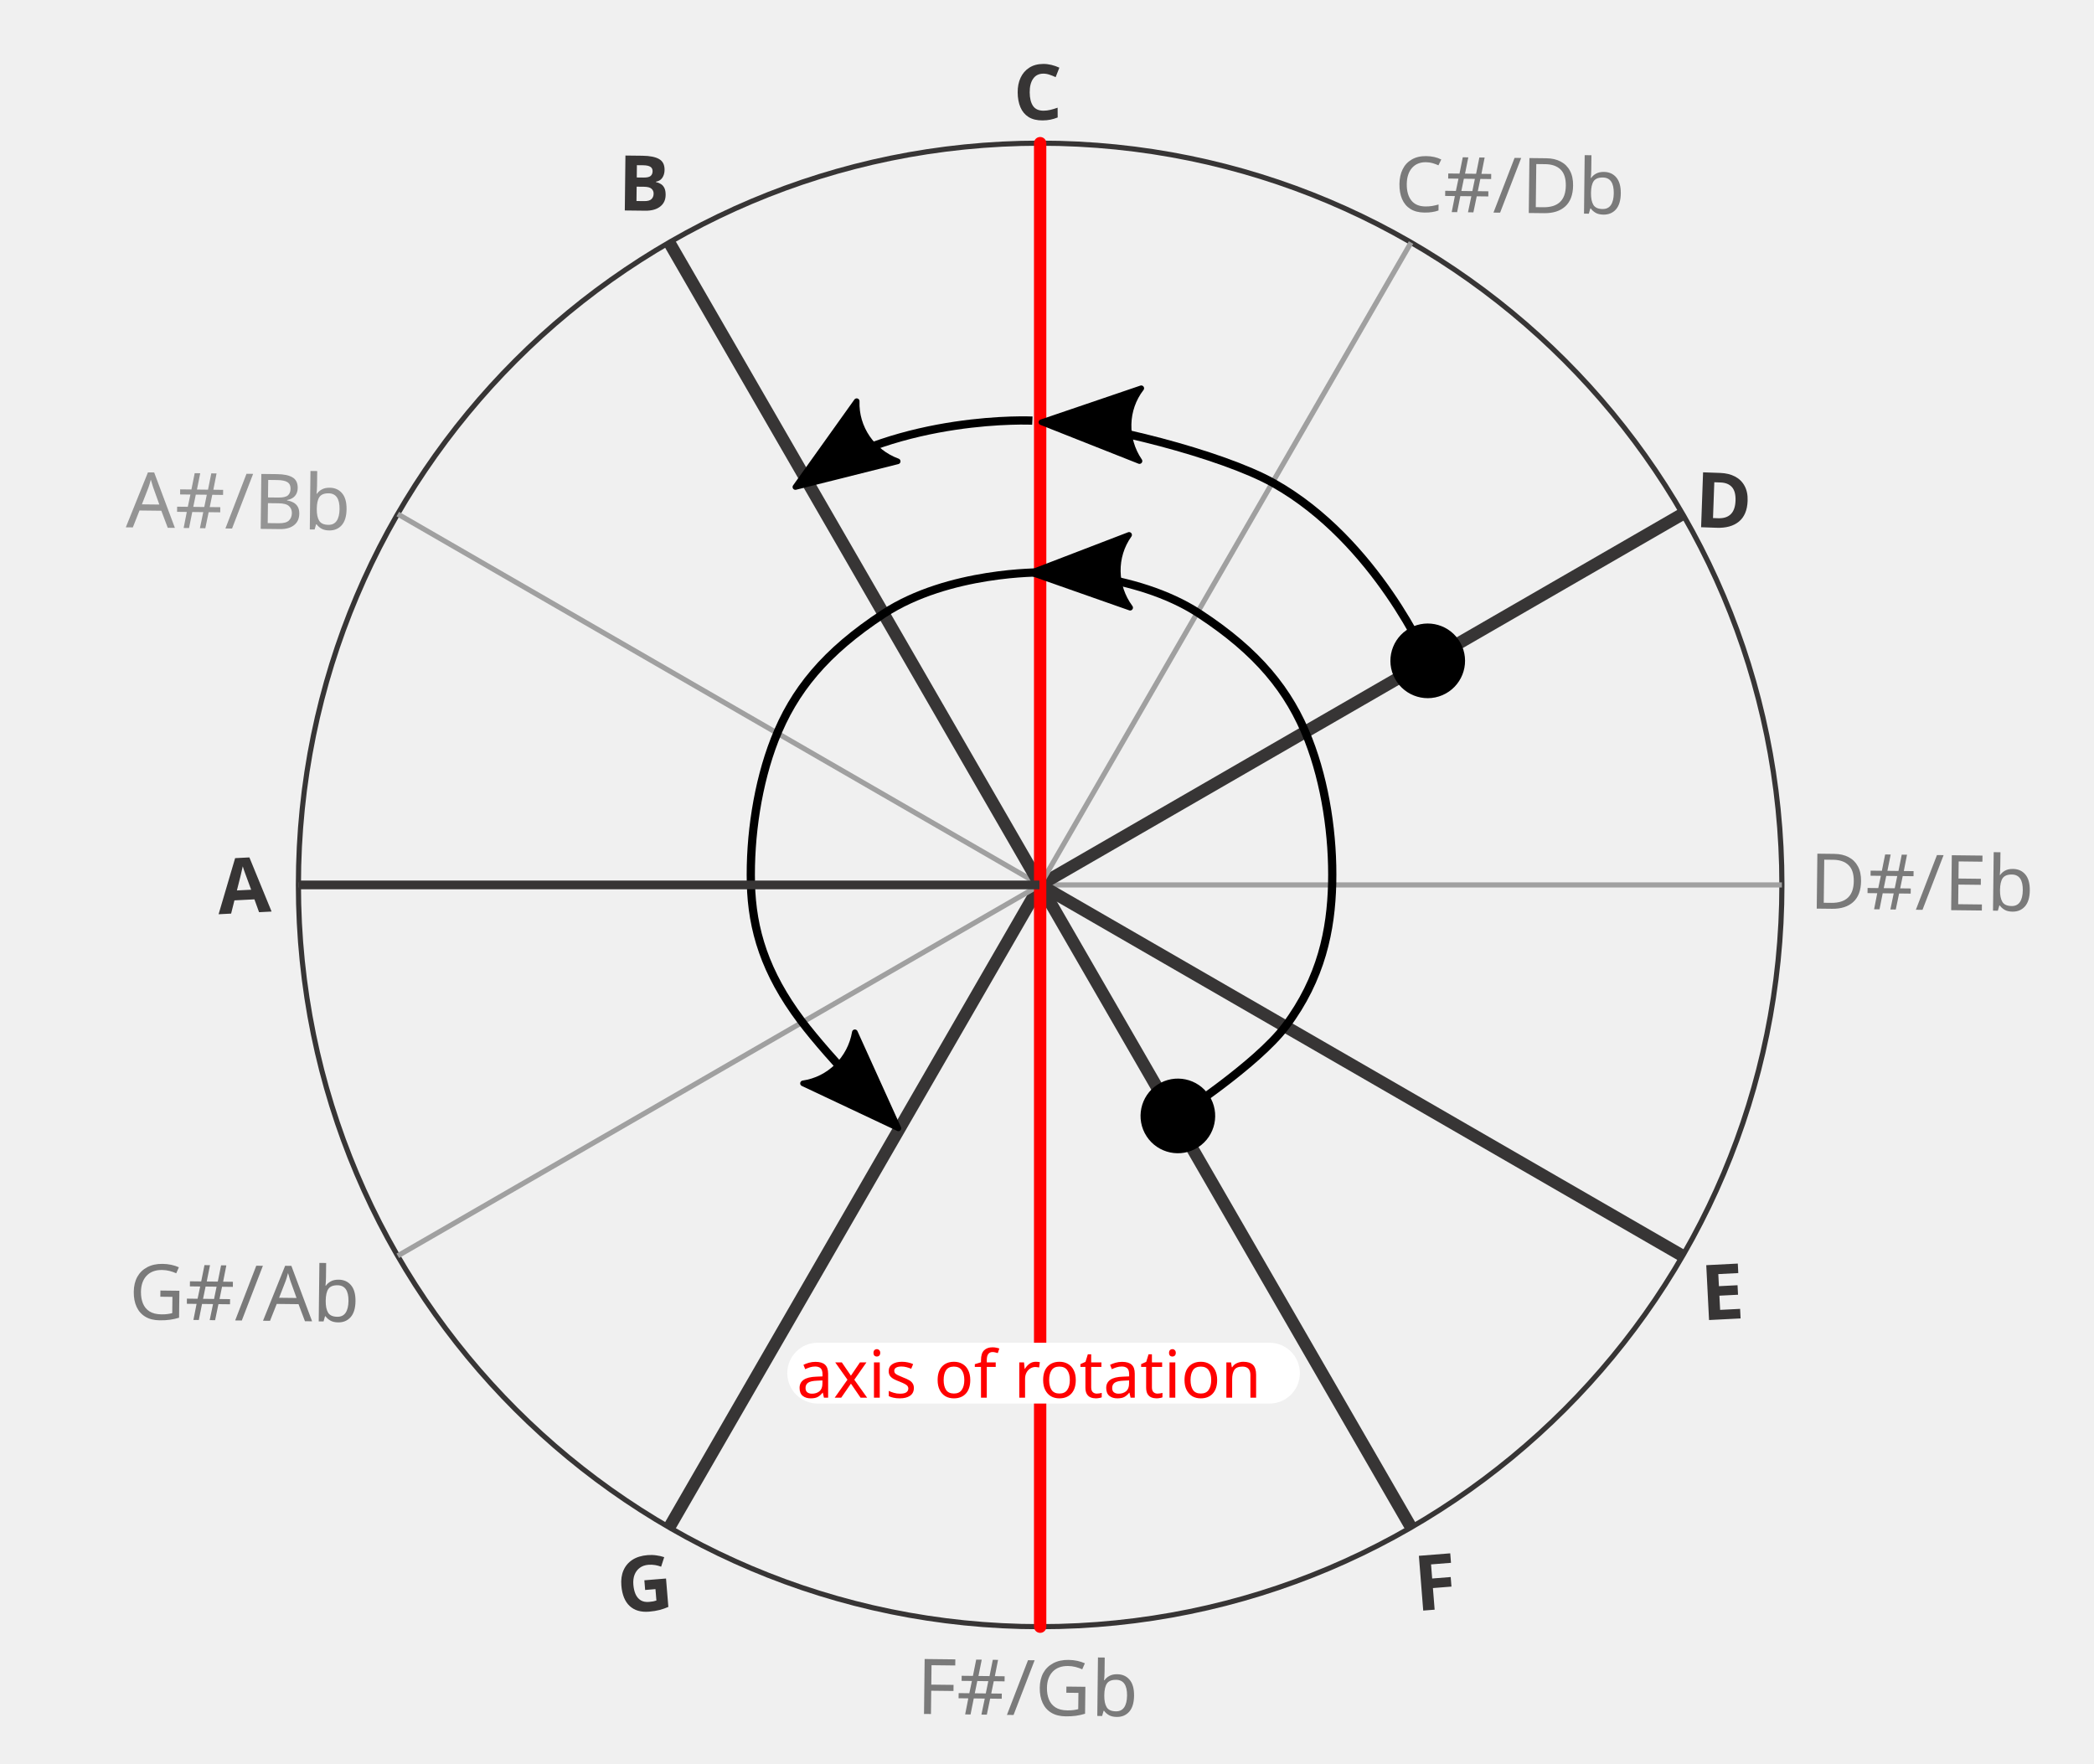
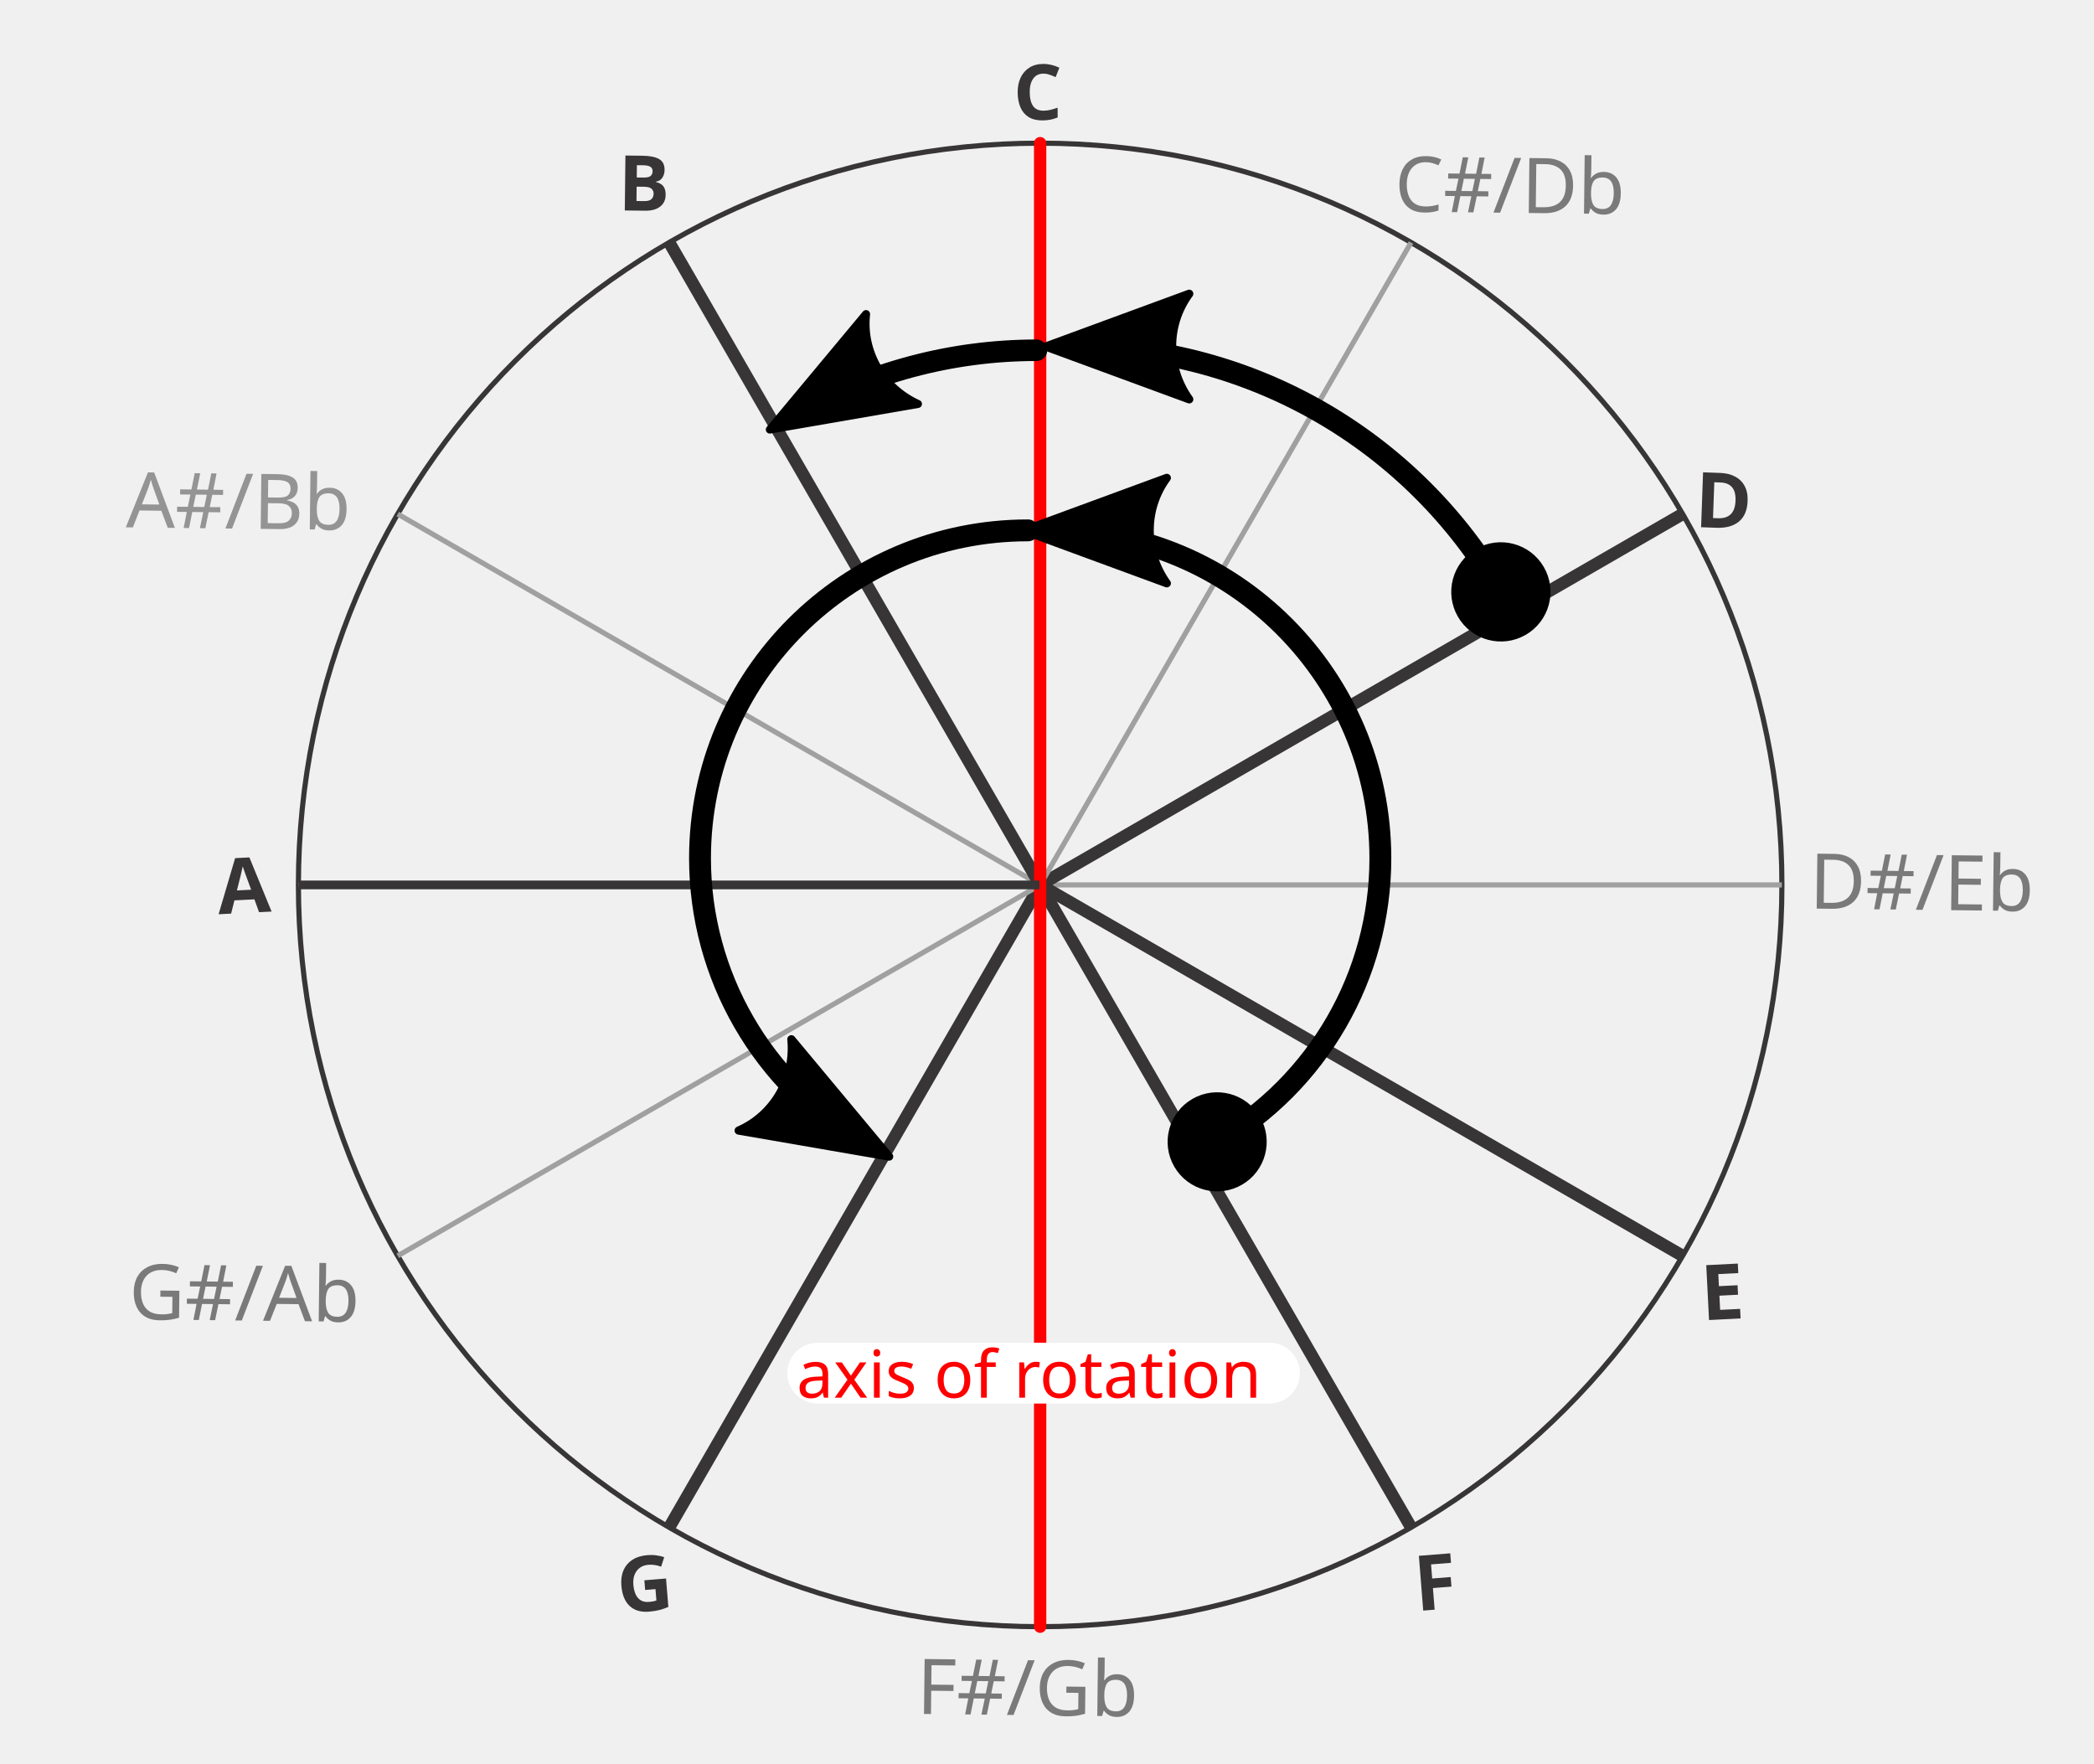
<svg xmlns="http://www.w3.org/2000/svg" id="svg2" version="1.1" width="508.646" height="428.414" xml:space="preserve">
  <defs id="defs6">
+     <marker orient="auto" refY="0.0" refX="0.0" id="Arrow2Mend" style="overflow:visible;">
+       <path id="path1675" style="fill-rule:evenodd;stroke-width:0.625;stroke-linejoin:round;stroke:#000000;stroke-opacity:1;fill:#000000;fill-opacity:1" d="M 8.719,4.034 L -2.207,0.016 L 8.719,-4.002 C 6.973,-1.63 6.983,1.616 8.719,4.034 z " transform="scale(0.6) rotate(180) translate(0,0)" />
+     </marker>
    <marker orient="auto" refY="0.0" refX="0.0" id="DotL" style="overflow:visible">
      <path id="path1374" d="M -2.5,-1.0 C -2.5,1.76 -4.74,4.0 -7.5,4.0 C -10.26,4.0 -12.5,1.76 -12.5,-1.0 C -12.5,-3.76 -10.26,-6.0 -7.5,-6.0 C -4.74,-6.0 -2.5,-3.76 -2.5,-1.0 z " style="fill-rule:evenodd;stroke:#000000;stroke-width:1pt;stroke-opacity:1;fill:#000000;fill-opacity:1" transform="scale(0.8) translate(7.4, 1)" />
    </marker>
    <marker orient="auto" refY="0.0" refX="0.0" id="Arrow2Lstart" style="overflow:visible">
      <path id="path1331" style="fill-rule:evenodd;stroke-width:0.625;stroke-linejoin:round;stroke:#000000;stroke-opacity:1;fill:#000000;fill-opacity:1" d="M 8.719,4.034 L -2.207,0.016 L 8.719,-4.002 C 6.973,-1.63 6.983,1.616 8.719,4.034 z " transform="scale(1.1) translate(1,0)" />
    </marker>
    <marker orient="auto" refY="0.0" refX="0.0" id="Arrow2Lend" style="overflow:visible;">
      <path id="path1334" style="fill-rule:evenodd;stroke-width:0.625;stroke-linejoin:round;stroke:#000000;stroke-opacity:1;fill:#000000;fill-opacity:1" d="M 8.719,4.034 L -2.207,0.016 L 8.719,-4.002 C 6.973,-1.63 6.983,1.616 8.719,4.034 z " transform="scale(1.1) rotate(180) translate(1,0)" />
    </marker>
    <marker orient="auto" refY="0.0" refX="0.0" id="Arrow1Lend" style="overflow:visible;">
      <path id="path1316" d="M 0.0,0.0 L 5.0,-5.0 L -12.5,0.0 L 5.0,5.0 L 0.0,0.0 z " style="fill-rule:evenodd;stroke:#000000;stroke-width:1pt;stroke-opacity:1;fill:#000000;fill-opacity:1" transform="scale(0.8) rotate(180) translate(12.5,0)" />
    </marker>
    <clipPath clipPathUnits="userSpaceOnUse" id="clipPath16">
      <path d="M 0,792 H 612 V 0 H 0 Z" id="path18" />
    </clipPath>
    <clipPath clipPathUnits="userSpaceOnUse" id="clipPath100">
      <path d="M 0,792 H 612 V 0 H 0 Z" id="path102" />
    </clipPath>
    <filter height="1.3" id="dropshadow-1">
      <feGaussianBlur id="feGaussianBlur3970-8" stdDeviation="3" in="SourceAlpha" />
      <feOffset id="feOffset3972-2" result="offsetblur" dy="2" dx="2" />
      <feComponentTransfer id="feComponentTransfer3974-0">
        <feFuncA id="feFuncA3976-2" slope="0.2" type="linear" />
      </feComponentTransfer>
      <feMerge id="feMerge3978-4">
        <feMergeNode id="feMergeNode3980-6" />
        <feMergeNode id="feMergeNode3982-3" in="SourceGraphic" />
      </feMerge>
    </filter>
    <filter height="1.3" id="dropshadow">
      <feGaussianBlur id="feGaussianBlur3970" stdDeviation="3" in="SourceAlpha" />
      <feOffset id="feOffset3972" result="offsetblur" dy="2" dx="2" />
      <feComponentTransfer id="feComponentTransfer3974">
        <feFuncA id="feFuncA3976" slope="0.2" type="linear" />
      </feComponentTransfer>
      <feMerge id="feMerge3978">
        <feMergeNode id="feMergeNode3980" />
        <feMergeNode id="feMergeNode3982" in="SourceGraphic" />
      </feMerge>
    </filter>
    <marker orient="auto" refY="0" refX="0" id="Arrow2Lend-6" style="overflow:visible">
      <path id="path1334-4" style="fill:#000000;fill-opacity:1;fill-rule:evenodd;stroke:#000000;stroke-width:0.625;stroke-linejoin:round;stroke-opacity:1" d="M 8.719,4.034 -2.207,0.016 8.719,-4.002 c -1.745,2.372 -1.735,5.617 -6e-7,8.035 z" transform="matrix(-1.1,0,0,-1.1,-1.1,0)" />
    </marker>
    <marker orient="auto" refY="0" refX="0" id="Arrow2Lstart-0" style="overflow:visible">
      <path id="path1331-4" style="fill:#000000;fill-opacity:1;fill-rule:evenodd;stroke:#000000;stroke-width:0.625;stroke-linejoin:round;stroke-opacity:1" d="M 8.719,4.034 -2.207,0.016 8.719,-4.002 c -1.745,2.372 -1.735,5.617 -6e-7,8.035 z" transform="matrix(1.1,0,0,1.1,1.1,0)" />
    </marker>
    <marker orient="auto" refY="0" refX="0" id="DotL-6" style="overflow:visible">
      <path id="path1374-2" d="m -2.5,-1 c 0,2.76 -2.24,5 -5,5 -2.76,0 -5,-2.24 -5,-5 0,-2.76 2.24,-5 5,-5 2.76,0 5,2.24 5,5 z" style="fill:#000000;fill-opacity:1;fill-rule:evenodd;stroke:#000000;stroke-width:1pt;stroke-opacity:1" transform="matrix(0.8,0,0,0.8,5.92,0.8)" />
    </marker>
    <marker orient="auto" refY="0" refX="0" id="Arrow2Lstart-0-7" style="overflow:visible">
      <path id="path1331-4-5" style="fill:#000000;fill-opacity:1;fill-rule:evenodd;stroke:#000000;stroke-width:0.625;stroke-linejoin:round;stroke-opacity:1" d="M 8.719,4.034 -2.207,0.016 8.719,-4.002 c -1.745,2.372 -1.735,5.617 -6e-7,8.035 z" transform="matrix(1.1,0,0,1.1,1.1,0)" />
    </marker>
    <marker orient="auto" refY="0" refX="0" id="DotL-6-6" style="overflow:visible">
      <path id="path1374-2-9" d="m -2.5,-1 c 0,2.76 -2.24,5 -5,5 -2.76,0 -5,-2.24 -5,-5 0,-2.76 2.24,-5 5,-5 2.76,0 5,2.24 5,5 z" style="fill:#000000;fill-opacity:1;fill-rule:evenodd;stroke:#000000;stroke-width:1pt;stroke-opacity:1" transform="matrix(0.8,0,0,0.8,5.92,0.8)" />
+     </marker>
+     <marker orient="auto" refY="0" refX="0" id="marker3272" style="overflow:visible">
+       <path id="path3270" style="fill:#000000;fill-opacity:1;fill-rule:evenodd;stroke:#000000;stroke-width:0.625;stroke-linejoin:round;stroke-opacity:1" d="M 8.719,4.034 -2.207,0.016 8.719,-4.002 c -1.745,2.372 -1.735,5.617 -6e-7,8.035 z" transform="scale(-0.6)" />
+     </marker>
+     <marker orient="auto" refY="0" refX="0" id="Arrow2Mstart" style="overflow:visible">
+       <path id="path1672" style="fill:#000000;fill-opacity:1;fill-rule:evenodd;stroke:#000000;stroke-width:0.625;stroke-linejoin:round;stroke-opacity:1" d="M 8.719,4.034 -2.207,0.016 8.719,-4.002 c -1.745,2.372 -1.735,5.617 -6e-7,8.035 z" transform="scale(0.6)" />
+     </marker>
+     <marker orient="auto" refY="0" refX="0" id="DotM" style="overflow:visible">
+       <path id="path1712" d="m -2.5,-1 c 0,2.76 -2.24,5 -5,5 -2.76,0 -5,-2.24 -5,-5 0,-2.76 2.24,-5 5,-5 2.76,0 5,2.24 5,5 z" style="fill:#000000;fill-opacity:1;fill-rule:evenodd;stroke:#000000;stroke-width:1pt;stroke-opacity:1" transform="matrix(0.4,0,0,0.4,2.96,0.4)" />
+     </marker>
+     <marker style="overflow:visible" id="marker3752" refX="0" refY="0" orient="auto">
+       <path transform="scale(0.6)" d="M 8.719,4.034 -2.207,0.016 8.719,-4.002 c -1.745,2.372 -1.735,5.617 -6e-7,8.035 z" style="fill:#000000;fill-opacity:1;fill-rule:evenodd;stroke:#000000;stroke-width:0.625;stroke-linejoin:round;stroke-opacity:1" id="path3750" />
+     </marker>
+     <marker style="overflow:visible" id="marker2310" refX="0" refY="0" orient="auto">
+       <path transform="matrix(0.4,0,0,0.4,2.96,0.4)" style="fill:#000000;fill-opacity:1;fill-rule:evenodd;stroke:#000000;stroke-width:1pt;stroke-opacity:1" d="m -2.5,-1 c 0,2.76 -2.24,5 -5,5 -2.76,0 -5,-2.24 -5,-5 0,-2.76 2.24,-5 5,-5 2.76,0 5,2.24 5,5 z" id="path2308" />
    </marker>
  </defs>
  <text transform="scale(0.9883443,1.011793)" id="text4056" y="550.405" x="381.738" style="font-style:normal;font-weight:normal;font-size:22.238px;line-height:0%;font-family:sans-serif;letter-spacing:0px;word-spacing:0px;fill:#000000;fill-opacity:1;stroke:none;stroke-width:1.25px;stroke-linecap:butt;stroke-linejoin:miter;stroke-opacity:1" xml:space="preserve">
    <tspan style="text-align:center;text-anchor:middle;stroke-width:1.25px" id="tspan4061" y="578.202" x="381.738" />
  </text>
  <text transform="scale(0.9883443,1.011793)" id="text4056-3" y="550.435" x="625.218" style="font-style:normal;font-weight:normal;font-size:22.238px;line-height:125%;font-family:sans-serif;letter-spacing:0px;word-spacing:0px;fill:#000000;fill-opacity:1;stroke:none;stroke-width:1.25px;stroke-linecap:butt;stroke-linejoin:miter;stroke-opacity:1" xml:space="preserve" />
  <path d="m 432.836,214.953 c 0,99.507 -80.668,180.176 -180.176,180.176 -99.508,0 -180.175,-80.669 -180.175,-180.176 0,-99.507 80.667,-180.176 180.175,-180.176 99.509,0 180.176,80.669 180.176,180.176 z" style="fill:none;stroke:#373535;stroke-width:1.25;stroke-linecap:butt;stroke-linejoin:miter;stroke-miterlimit:4;stroke-dasharray:none;stroke-opacity:1" id="path26" />
  <path d="M 72.484,214.953 H 432.836" style="fill:none;stroke:#a0a0a0;stroke-width:1.25;stroke-linecap:butt;stroke-linejoin:miter;stroke-miterlimit:4;stroke-dasharray:none;stroke-opacity:1" id="path34" />
  <path d="M 252.66,214.953 96.624,124.866" style="fill:none;stroke:#a0a0a0;stroke-width:1.25;stroke-linecap:butt;stroke-linejoin:miter;stroke-miterlimit:4;stroke-dasharray:none;stroke-opacity:1" id="path38" />
  <path d="M 252.66,214.953 162.573,370.991" style="fill:none;stroke:#373535;stroke-width:3;stroke-linecap:butt;stroke-linejoin:miter;stroke-miterlimit:4;stroke-dasharray:none;stroke-opacity:1" id="path42" />
  <path d="M 252.66,214.953 96.623,305.04" style="fill:none;stroke:#a0a0a0;stroke-width:1.25;stroke-linecap:butt;stroke-linejoin:miter;stroke-miterlimit:4;stroke-dasharray:none;stroke-opacity:1" id="path46" />
  <path d="m 252.66,214.953 90.088,156.037" style="fill:none;stroke:#373535;stroke-width:3;stroke-linecap:butt;stroke-linejoin:miter;stroke-miterlimit:4;stroke-dasharray:none;stroke-opacity:1" id="path50" />
  <path d="m 252.66,214.953 156.035,90.088" style="fill:none;stroke:#373535;stroke-width:3;stroke-linecap:butt;stroke-linejoin:miter;stroke-miterlimit:4;stroke-dasharray:none;stroke-opacity:1" id="path54" />
  <path d="m 252.659,214.952 156.036,-90.088" style="fill:none;stroke:#373535;stroke-width:3;stroke-linecap:butt;stroke-linejoin:miter;stroke-miterlimit:4;stroke-dasharray:none;stroke-opacity:1" id="path58" />
  <path d="M 252.66,214.953 342.748,58.916" style="fill:none;stroke:#a0a0a0;stroke-width:1.25;stroke-linecap:butt;stroke-linejoin:miter;stroke-miterlimit:4;stroke-dasharray:none;stroke-opacity:1" id="path62" />
  <path d="M 252.66,214.953 162.571,58.916" style="fill:none;stroke:#373535;stroke-width:3;stroke-linecap:butt;stroke-linejoin:miter;stroke-miterlimit:4;stroke-dasharray:none;stroke-opacity:1" id="path66" />
  <text style="font-size:15px;line-height:0%;stroke-width:1.25" y="224.48" x="41.787" id="text128" transform="matrix(0.998714,-0.05063329,0.05063361,0.9987206,0,0)">
    <tspan id="tspan130" y="224.48" x="41.787" style="font-style:normal;font-variant:normal;font-weight:bold;font-stretch:normal;font-size:18.682px;font-family:sans-serif;-inkscape-font-specification:'sans-serif Bold';writing-mode:lr-tb;fill:#373535;fill-opacity:1;fill-rule:nonzero;stroke:none;stroke-width:1.25">A</tspan>
  </text>
  <text style="font-size:15px;line-height:0%;stroke-width:1.25" y="402.87" x="117.872" id="text136" transform="rotate(-4.688062)">
    <tspan id="tspan138" y="402.87" x="117.872" style="font-style:normal;font-variant:normal;font-weight:bold;font-stretch:normal;font-size:18.682px;font-family:sans-serif;-inkscape-font-specification:'sans-serif Bold';writing-mode:lr-tb;fill:#373535;fill-opacity:1;fill-rule:nonzero;stroke:none;stroke-width:1.25">G</tspan>
  </text>
  <text style="font-size:15px;line-height:0%;stroke-width:1.25" y="49.366" x="150.66" id="text144" transform="rotate(0.661781)">
    <tspan id="tspan146" y="49.366" x="150.66" style="font-style:normal;font-variant:normal;font-weight:bold;font-stretch:normal;font-size:18.682px;font-family:sans-serif;-inkscape-font-specification:'sans-serif Bold';writing-mode:lr-tb;fill:#373535;fill-opacity:1;fill-rule:nonzero;stroke:none;stroke-width:1.25">B</tspan>
  </text>
  <text style="font-size:15px;line-height:0%;stroke-width:1.25" y="30.977" x="245.944" id="text148" transform="rotate(-0.4334646)">
    <tspan id="tspan150" y="30.977" x="245.944" style="font-style:normal;font-variant:normal;font-weight:bold;font-stretch:normal;font-size:18.682px;font-family:sans-serif;-inkscape-font-specification:'sans-serif Bold';writing-mode:lr-tb;fill:#373535;fill-opacity:1;fill-rule:nonzero;stroke:none;stroke-width:1.25">C</tspan>
  </text>
  <text style="font-size:15px;line-height:0%;stroke-width:1.25" y="113.121" x="415.861" id="text156" transform="rotate(2.061416)">
    <tspan id="tspan158" y="113.121" x="415.861" style="font-style:normal;font-variant:normal;font-weight:bold;font-stretch:normal;font-size:18.682px;font-family:sans-serif;-inkscape-font-specification:'sans-serif Bold';writing-mode:lr-tb;fill:#373535;fill-opacity:1;fill-rule:nonzero;stroke:none;stroke-width:1.25">D</tspan>
  </text>
  <text style="font-size:15px;line-height:0%;stroke-width:1.25" y="341.317" x="396.625" id="text164" transform="rotate(-2.912159)">
    <tspan id="tspan166" y="341.317" x="396.625" style="font-style:normal;font-variant:normal;font-weight:bold;font-stretch:normal;font-size:18.682px;font-family:sans-serif;-inkscape-font-specification:'sans-serif Bold';writing-mode:lr-tb;fill:#373535;fill-opacity:1;fill-rule:nonzero;stroke:none;stroke-width:1.25">E</tspan>
  </text>
  <text style="font-size:15px;line-height:0%;stroke-width:1.25" y="417.322" x="312.017" id="text168" transform="rotate(-4.533902)">
    <tspan id="tspan170" y="417.322" x="312.017" style="font-style:normal;font-variant:normal;font-weight:bold;font-stretch:normal;font-size:18.682px;font-family:sans-serif;-inkscape-font-specification:'sans-serif Bold';writing-mode:lr-tb;fill:#373535;fill-opacity:1;fill-rule:nonzero;stroke:none;stroke-width:1.25">F</tspan>
  </text>
  <flowRoot transform="translate(-138.668,-8.74609)" style="font-style:normal;font-weight:normal;line-height:0.01%;font-family:sans-serif;letter-spacing:0px;word-spacing:0px;fill:#000000;fill-opacity:1;stroke:none;stroke-width:1px;stroke-linecap:butt;stroke-linejoin:miter;stroke-opacity:1" id="flowRoot3739" xml:space="preserve">
    <flowRegion id="flowRegion3741">
      <rect y="-3.373" x="148.668" height="41.511" width="73.369" id="rect3743" />
    </flowRegion>
    <flowPara style="font-size:25px;line-height:1.25" id="flowPara3745"> </flowPara>
  </flowRoot>
  <text id="text3747" y="16.842" x="23.515" style="font-style:normal;font-weight:normal;font-size:15px;line-height:0%;font-family:sans-serif;letter-spacing:0px;word-spacing:0px;fill:#000000;fill-opacity:1;stroke:none;stroke-width:1.25px;stroke-linecap:butt;stroke-linejoin:miter;stroke-opacity:1" xml:space="preserve">
    <tspan style="font-size:12.5px;line-height:1.25;stroke-width:1.25px" y="16.842" x="23.515" id="tspan3749"> </tspan>
  </text>
  <text y="127.725" x="32.04" id="text144-5" transform="rotate(0.661781)" style="font-size:15px;line-height:0%;stroke-width:1.25;fill:#949494;">
    <tspan id="tspan146-1" y="127.725" x="32.04" style="font-style:normal;font-variant:normal;font-weight:normal;font-stretch:normal;font-size:18.682px;font-family:sans-serif;-inkscape-font-specification:sans-serif;writing-mode:lr-tb;fill:#949494;fill-opacity:1;fill-rule:nonzero;stroke:none;stroke-width:1.25;">A#/Bb</tspan>
  </text>
  <text y="320.055" x="34.972" id="text144-1" transform="rotate(0.661781)" style="font-size:15px;line-height:0%;stroke-width:1.25;fill:#7a7a7a;">
    <tspan id="tspan146-8" y="320.055" x="34.972" style="font-style:normal;font-variant:normal;font-weight:normal;font-stretch:normal;font-size:18.682px;font-family:sans-serif;-inkscape-font-specification:sans-serif;writing-mode:lr-tb;fill:#7a7a7a;fill-opacity:1;fill-rule:nonzero;stroke:none;stroke-width:1.25;">G#/Ab</tspan>
  </text>
  <text y="413.704" x="227.431" id="text144-2" transform="rotate(0.661781)" style="font-size:15px;line-height:0%;stroke-width:1.25;fill:#7a7a7a;">
    <tspan id="tspan146-9" y="413.704" x="227.431" style="font-style:normal;font-variant:normal;font-weight:normal;font-stretch:normal;font-size:18.682px;font-family:sans-serif;-inkscape-font-specification:sans-serif;writing-mode:lr-tb;fill:#7a7a7a;fill-opacity:1;fill-rule:nonzero;stroke:none;stroke-width:1.25;">F#/Gb</tspan>
  </text>
  <text y="215.594" x="442.005" id="text144-4" transform="rotate(0.661781)" style="font-size:15px;line-height:0%;stroke-width:1.25;fill:#7a7a7a;">
    <tspan id="tspan146-98" y="215.594" x="442.005" style="font-style:normal;font-variant:normal;font-weight:normal;font-stretch:normal;font-size:18.682px;font-family:sans-serif;-inkscape-font-specification:sans-serif;writing-mode:lr-tb;fill:#7a7a7a;fill-opacity:1;fill-rule:nonzero;stroke:none;stroke-width:1.25;">D#/Eb</tspan>
  </text>
  <text y="47.442" x="339.287" id="text144-7" transform="rotate(0.661781)" style="font-size:15px;line-height:0%;stroke-width:1.25;fill:#7a7a7a;">
    <tspan id="tspan146-7" y="47.442" x="339.287" style="font-style:normal;font-variant:normal;font-weight:normal;font-stretch:normal;font-size:18.682px;font-family:sans-serif;-inkscape-font-specification:sans-serif;writing-mode:lr-tb;fill:#7a7a7a;fill-opacity:1;fill-rule:nonzero;stroke:none;stroke-width:1.25;">C#/Db</tspan>
  </text>
  <flowRoot transform="translate(-138.668,-8.74609)" style="font-style:normal;font-weight:normal;line-height:0.01%;font-family:sans-serif;letter-spacing:0px;word-spacing:0px;fill:#000000;fill-opacity:1;stroke:none;stroke-width:1px;stroke-linecap:butt;stroke-linejoin:miter;stroke-opacity:1" id="flowRoot4049" xml:space="preserve">
    <flowRegion id="flowRegion4051">
      <rect y="74.706" x="583.529" height="67.059" width="76.471" id="rect4053" />
    </flowRegion>
    <flowPara style="font-size:16.25px;line-height:1.25" id="flowPara4055"> </flowPara>
  </flowRoot>
  <flowRoot transform="matrix(1.25,0,0,-1.25,-138.668,981.2539)" style="font-style:normal;font-weight:normal;line-height:0.01%;font-family:sans-serif;letter-spacing:0px;word-spacing:0px;fill:#000000;fill-opacity:1;stroke:none;stroke-width:1px;stroke-linecap:butt;stroke-linejoin:miter;stroke-opacity:1" id="flowRoot5094" xml:space="preserve">
    <flowRegion id="flowRegion5096">
      <rect y="611.729" x="490.164" height="29.508" width="154.098" id="rect5098" />
    </flowRegion>
    <flowPara style="font-size:22.5px;line-height:1.25" id="flowPara5100"> </flowPara>
  </flowRoot>
  <path d="M 252.66,395.128 V 34.777" style="fill:none;stroke:#ff0000;stroke-width:3;stroke-linecap:round;stroke-linejoin:miter;stroke-miterlimit:4;stroke-dasharray:none;stroke-opacity:1" id="path30" />
  <g transform="matrix(1.25,0,0,-1.25,-68.97385,1195.956)" id="g1290">
    <rect style="fill:#ffffff;fill-opacity:1;stroke:none;stroke-width:2.4;stroke-linecap:round;stroke-miterlimit:4;stroke-dasharray:none;stroke-opacity:1" id="rect1285" width="99.61" height="11.818" x="208.168" y="-695.84" transform="scale(1,-1)" ry="5.909" />
    <text xml:space="preserve" style="font-style:normal;font-weight:normal;font-size:32px;line-height:20px;font-family:sans-serif;letter-spacing:0px;word-spacing:0px;fill:#000000;fill-opacity:1;stroke:none;stroke-width:0.8px;stroke-linecap:butt;stroke-linejoin:miter;stroke-opacity:1" x="209.964" y="-685.159" id="text1283" transform="scale(1,-1)">
      <tspan id="tspan1281" x="209.964" y="-685.159" style="font-size:12.8px;fill:#ff0000;fill-opacity:1;stroke-width:0.8px">axis of rotation</tspan>
    </text>
  </g>
-   <path id="path1311" d="m 252.981,139.042 c 0,0 -22.538,-0.325 -38.356,10.042 -14.156,9.279 -21.813,18.671 -26.453,30.569 -4.163,10.675 -6.051,23.518 -5.772,34.972 0.273,11.191 3.426,21.617 12.181,33.28 7.001,9.327 21.754,24.306 21.754,24.306" style="fill:none;stroke:#000000;stroke-width:2;stroke-linecap:butt;stroke-linejoin:miter;stroke-miterlimit:4;stroke-dasharray:none;stroke-opacity:1;marker-end:url(#Arrow2Lend)" />
-   <path id="path1311-0" d="m 253.01,139.042 c 0,0 22.538,-0.325 38.356,10.042 14.156,9.279 21.813,18.671 26.453,30.569 4.163,10.675 6.051,23.518 5.772,34.972 -0.273,11.191 -2.571,22.984 -11.326,34.647 -7.001,9.327 -26.288,21.878 -26.288,21.878" style="fill:none;stroke:#000000;stroke-width:2;stroke-linecap:butt;stroke-linejoin:miter;stroke-miterlimit:4;stroke-dasharray:none;stroke-opacity:1;marker-start:url(#Arrow2Lstart);marker-end:url(#DotL)" />
  <text id="text4102" y="199.683" x="334.113" style="font-style:normal;font-weight:normal;font-size:40px;line-height:25px;font-family:sans-serif;letter-spacing:0px;word-spacing:0px;fill:#000000;fill-opacity:1;stroke:none;stroke-width:1px;stroke-linecap:butt;stroke-linejoin:miter;stroke-opacity:1" xml:space="preserve">
    <tspan style="stroke-width:1px" y="222.573" x="334.113" id="tspan4100" />
  </text>
-   <path id="path1311-0-6" d="m 255.628,102.597 c 11.191,0.273 41.011,7.627 53.732,14.759 24.979,14.003 37.507,43.313 37.507,43.313" style="fill:none;stroke:#000000;stroke-width:2;stroke-linecap:butt;stroke-linejoin:miter;stroke-miterlimit:4;stroke-dasharray:none;stroke-opacity:1;marker-start:url(#Arrow2Lstart-0);marker-end:url(#DotL-6)" />
-   <path id="path1311-0-6-8" d="m 195.384,116.77 c 23.663,-16.128 55.387,-14.601 55.387,-14.601" style="fill:none;stroke:#000000;stroke-width:2;stroke-linecap:butt;stroke-linejoin:miter;stroke-miterlimit:4;stroke-dasharray:none;stroke-opacity:1;marker-start:url(#Arrow2Lstart-0-7)" />
  <path d="m 252.66,214.953 h 2.4e-4" style="fill:none;stroke:#373535;stroke-width:0.001;stroke-linecap:butt;stroke-linejoin:miter;stroke-miterlimit:4;stroke-dasharray:none;stroke-opacity:1" id="path34-2" />
  <path d="M 72.484,214.953 H 252.484" style="fill:none;stroke:#373535;stroke-width:2.12;stroke-linecap:butt;stroke-linejoin:miter;stroke-miterlimit:4;stroke-dasharray:none;stroke-opacity:1" id="path34-8" />
+   <path d="m 255.646,128.83 a 79.652,79.652 0 0 1 79.652,79.652 79.652,79.652 0 0 1 -39.826,68.981" style="fill:none;stroke:#000000;stroke-width:5.31;stroke-linecap:round;stroke-miterlimit:4;stroke-dasharray:none;stroke-opacity:1;marker-start:url(#Arrow2Mstart);marker-end:url(#DotM)" id="path4" />
+   <path d="m 249.689,128.83 a 79.652,79.652 0 0 0 -79.652,79.652 79.652,79.652 0 0 0 39.826,68.981" style="fill:none;stroke:#000000;stroke-width:3.983pt;stroke-linecap:round;stroke-opacity:1;marker-end:url(#marker3272)" id="path4-6" />
+   <path d="M 261.052,84.126 A 119.656,119.656 0 0 1 364.677,143.954" style="fill:none;stroke:#000000;stroke-width:5.318;stroke-linecap:round;stroke-miterlimit:4;stroke-dasharray:none;stroke-opacity:1;marker-start:url(#marker3752);marker-end:url(#marker2310)" id="path6" />
+   <path d="M 251.765,85.079 A 117.594,117.594 0 0 0 192.968,100.834" style="fill:none;stroke:#000000;stroke-width:5.226;stroke-linecap:round;stroke-miterlimit:4;stroke-dasharray:none;stroke-opacity:1;marker-end:url(#Arrow2Mend)" id="path8795" />
</svg>
